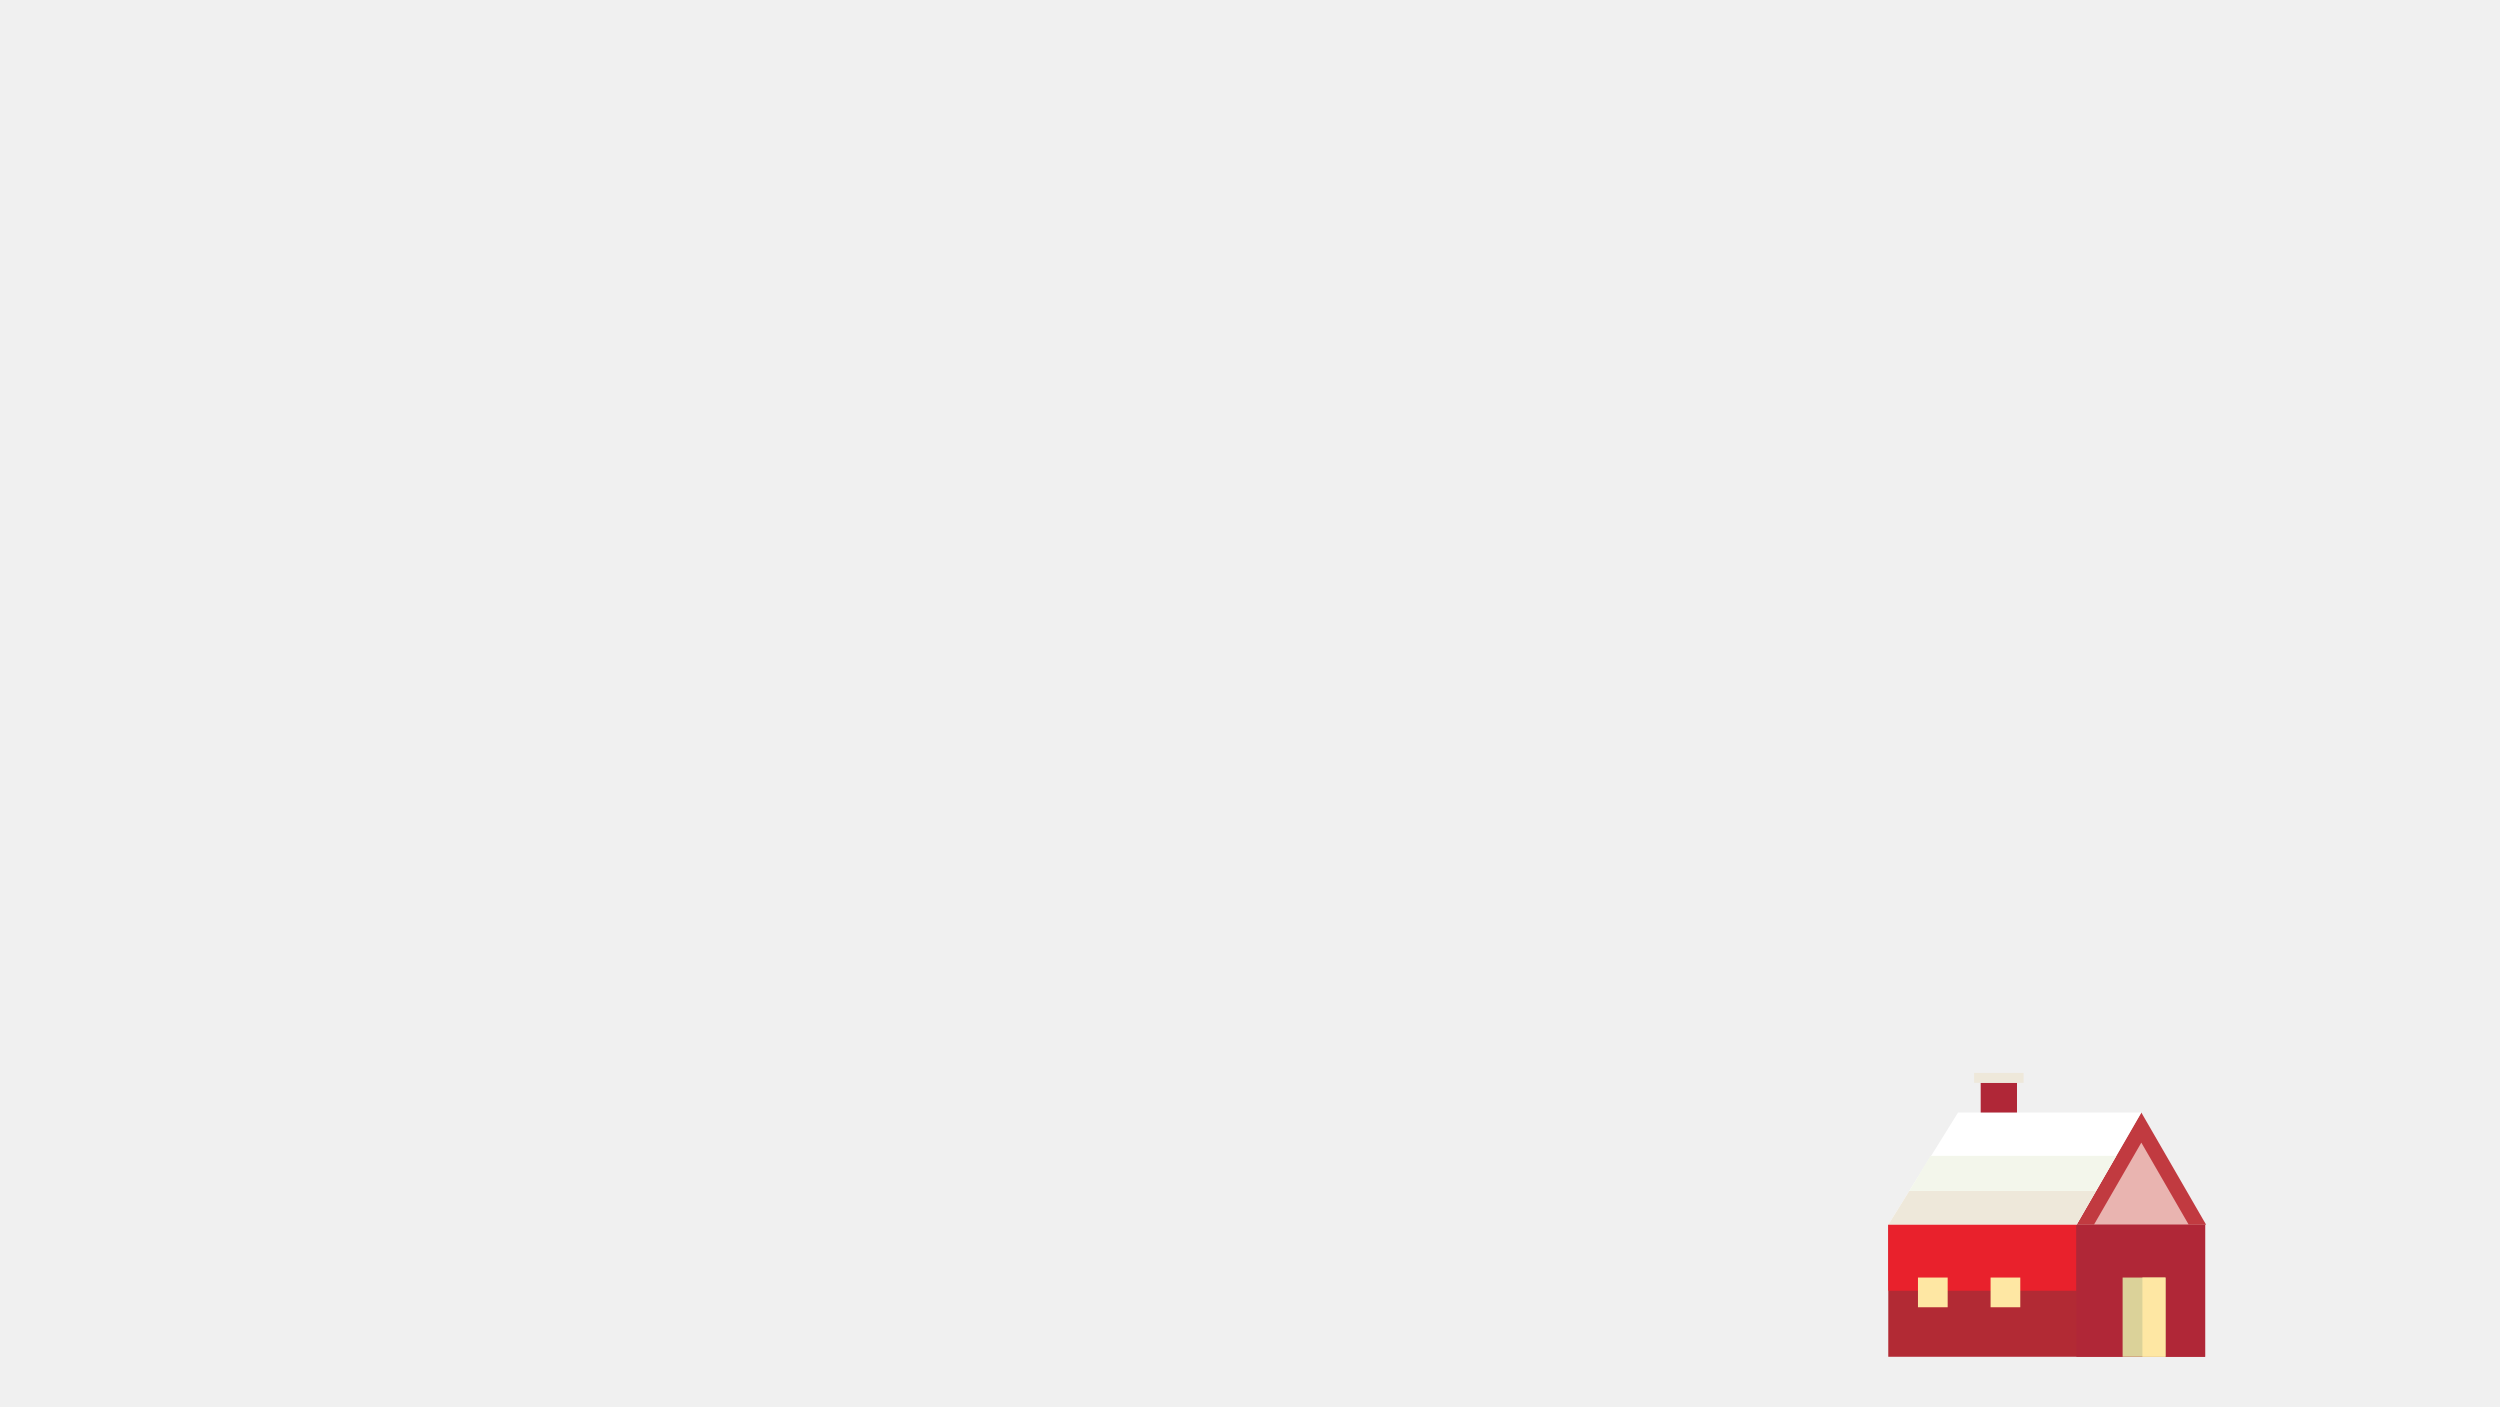
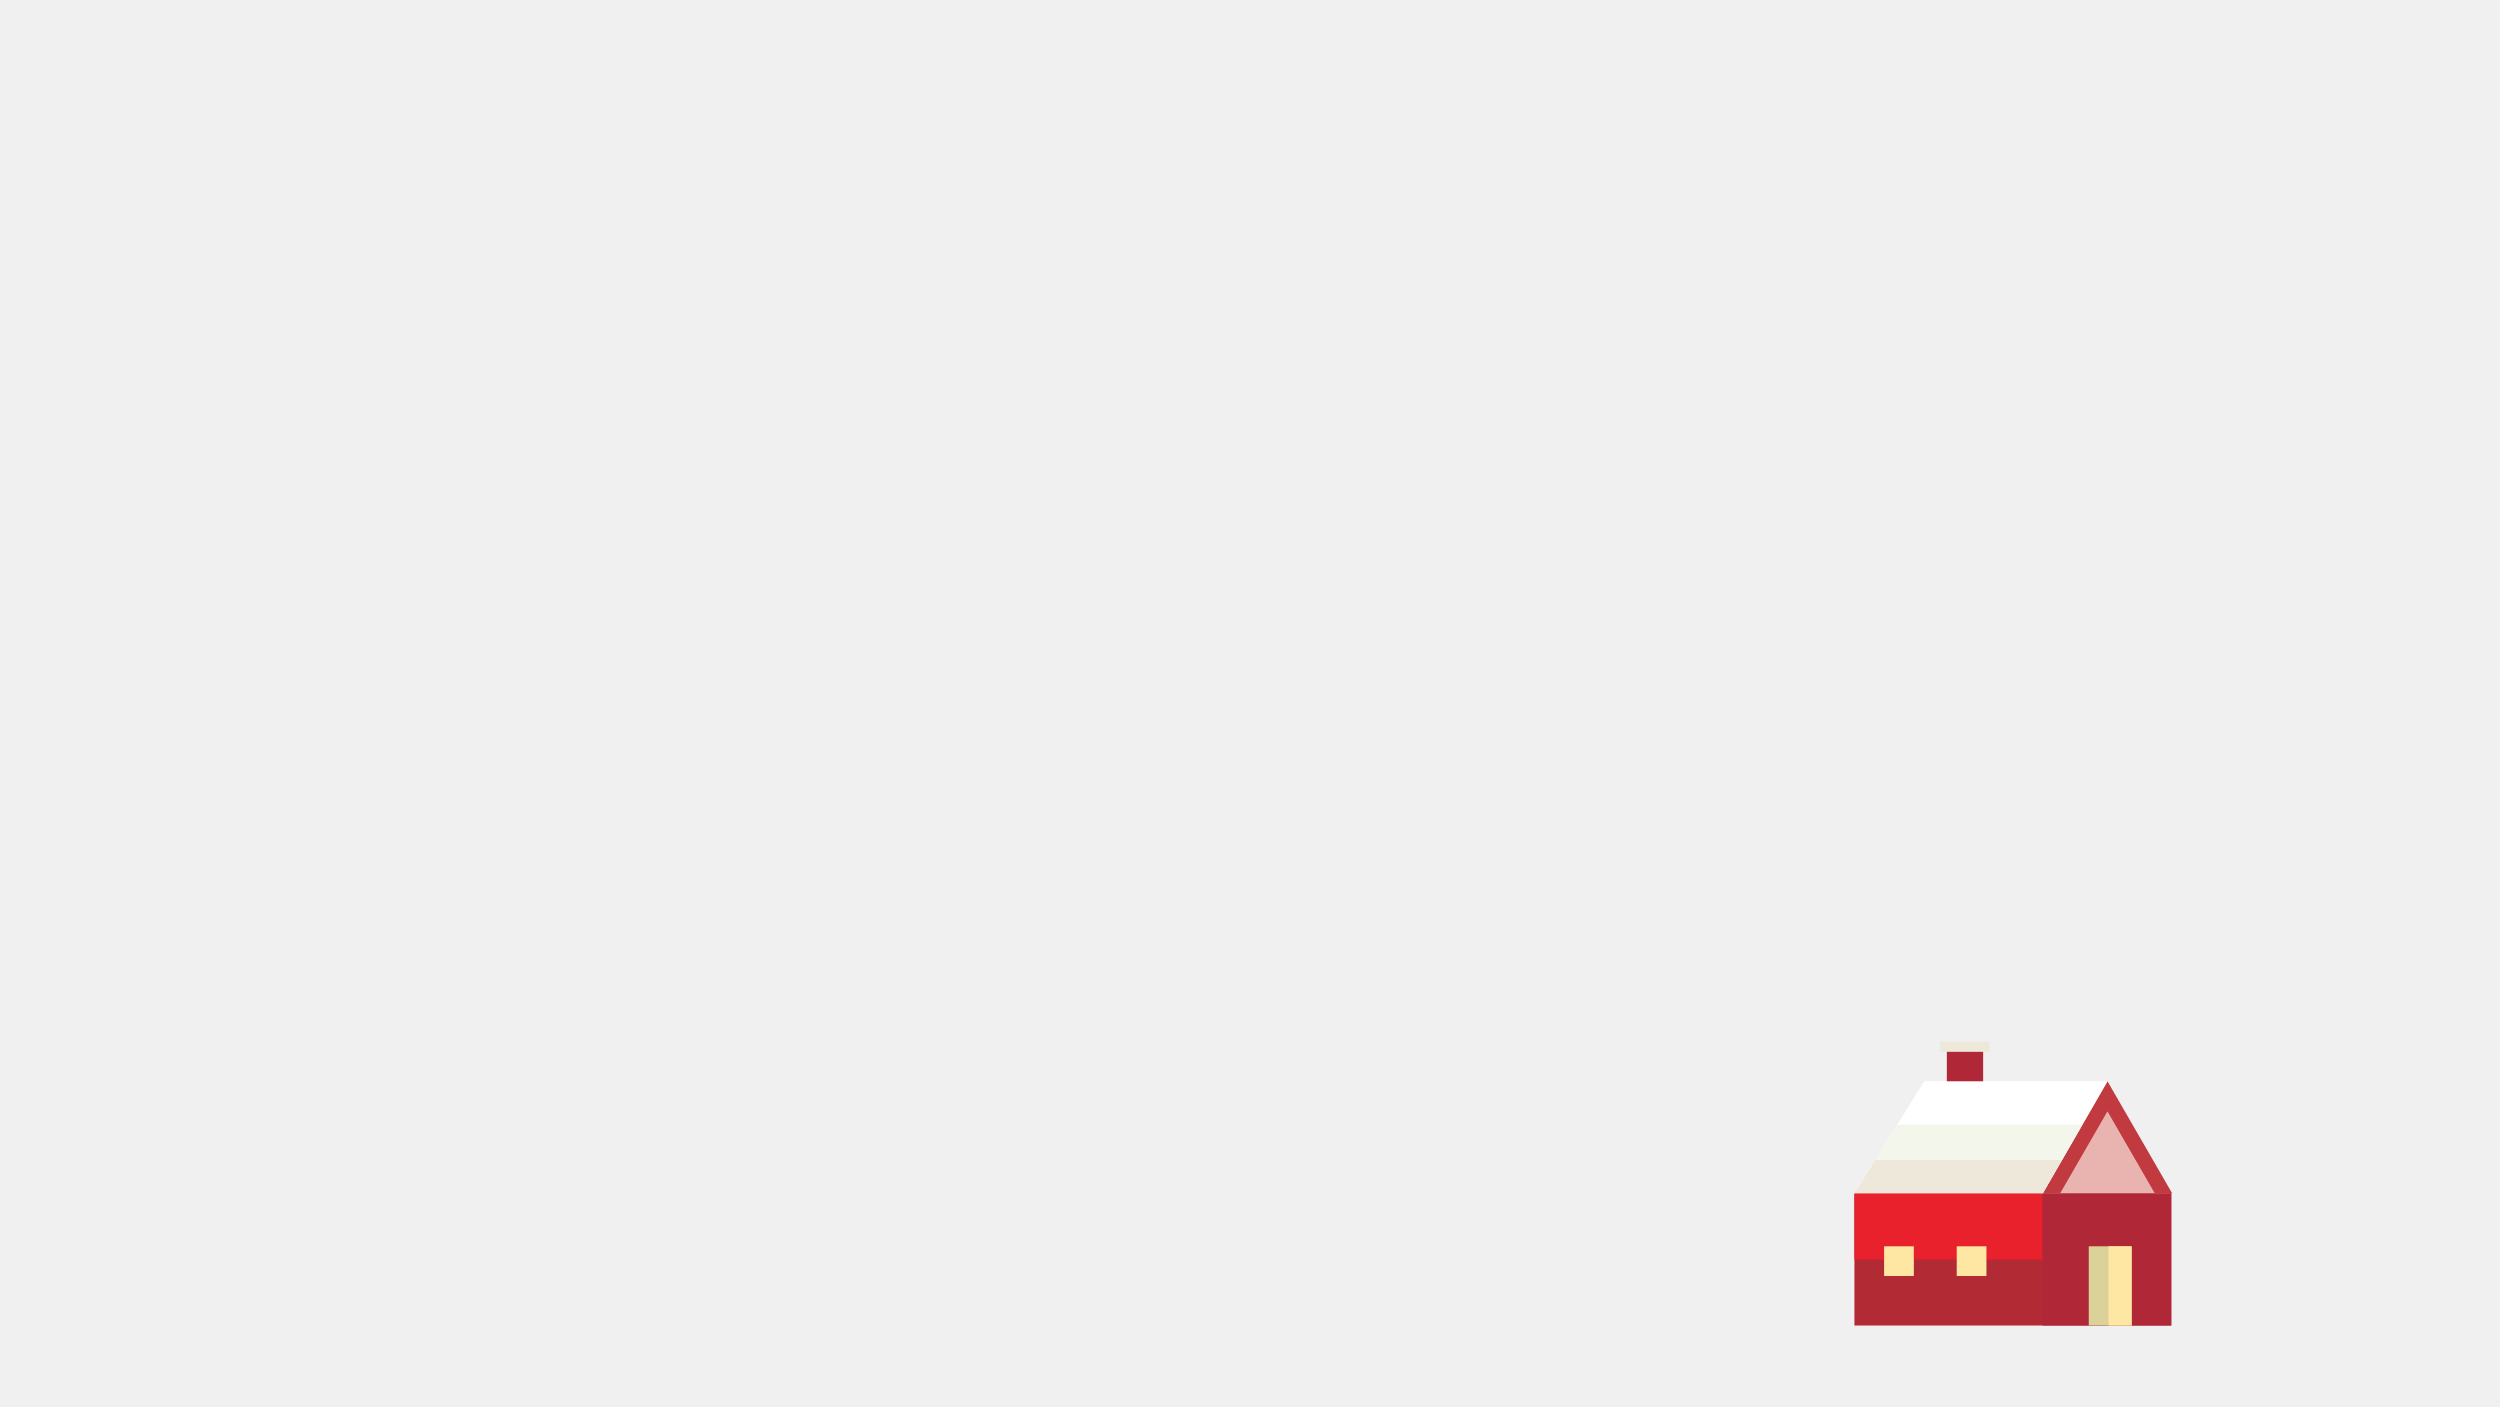
<svg xmlns="http://www.w3.org/2000/svg" id="_圖層_6" data-name="圖層 6" viewBox="0 0 1920 1080">
  <defs>
    <style>
      .cls-1 {
        fill: #b02737;
      }

      .cls-1, .cls-2, .cls-3, .cls-4, .cls-5, .cls-6, .cls-7, .cls-8, .cls-9, .cls-10 {
        stroke-width: 0px;
      }

      .cls-2 {
        fill: #b22a34;
      }

      .cls-3 {
        fill: #e9212c;
      }

      .cls-4 {
        fill: #eee8da;
      }

      .cls-5 {
        fill: #fee7a3;
      }

      .cls-6 {
        fill: #f3f6eb;
      }

      .cls-7 {
        fill: #fff;
      }

      .cls-8 {
        fill: #dbd299;
      }

      .cls-9 {
        fill: #e9b4b0;
      }

      .cls-10 {
        fill: #c13a40;
      }
    </style>
  </defs>
-   <rect class="cls-2" x="1450.19" y="940.6" width="243.35" height="101.4" />
-   <polygon class="cls-10" points="1644.54 854.42 1594.78 940.6 1694.3 940.6 1644.54 854.42" />
-   <polygon class="cls-9" points="1644.54 877.54 1608.22 940.45 1680.86 940.45 1644.54 877.54" />
-   <polygon class="cls-7" points="1644.54 854.42 1503.8 854.42 1450.19 940.6 1594.78 940.6 1644.54 854.42" />
-   <polygon class="cls-4" points="1466.35 914.62 1609.79 914.62 1594.78 940.6 1450.19 940.6 1466.35 914.62" />
-   <polygon class="cls-6" points="1625.33 887.69 1482.6 887.69 1466.35 914.62 1609.79 914.62 1625.33 887.69" />
-   <rect class="cls-3" x="1450.19" y="940.6" width="144.49" height="50.7" />
-   <rect class="cls-1" x="1594.68" y="940.6" width="98.86" height="101.4" />
-   <rect class="cls-8" x="1630.17" y="981.16" width="32.95" height="60.84" />
-   <rect class="cls-5" x="1645.37" y="981.16" width="17.74" height="60.84" />
-   <rect class="cls-1" x="1521.17" y="831.6" width="27.88" height="22.81" />
-   <rect class="cls-4" x="1516.1" y="824" width="38.02" height="7.6" />
-   <rect class="cls-5" x="1473" y="981.16" width="22.81" height="22.81" />
-   <rect class="cls-5" x="1528.77" y="981.16" width="22.81" height="22.81" />
+   <rect class="cls-2" x="1424.19" y="916.6" width="243.35" height="101.4" />
+   <polygon class="cls-10" points="1618.54 830.42 1568.78 916.6 1668.3 916.6 1618.54 830.42" />
+   <polygon class="cls-9" points="1618.54 853.54 1582.22 916.45 1654.86 916.45 1618.54 853.54" />
+   <polygon class="cls-7" points="1618.54 830.42 1477.8 830.42 1424.19 916.6 1568.78 916.6 1618.54 830.42" />
+   <polygon class="cls-4" points="1440.35 890.62 1583.79 890.62 1568.78 916.6 1424.19 916.6 1440.35 890.62" />
+   <polygon class="cls-6" points="1599.33 863.69 1456.6 863.69 1440.35 890.62 1583.79 890.62 1599.33 863.69" />
+   <rect class="cls-3" x="1424.19" y="916.6" width="144.49" height="50.7" />
+   <rect class="cls-1" x="1568.68" y="916.6" width="98.86" height="101.4" />
+   <rect class="cls-8" x="1604.17" y="957.16" width="32.95" height="60.84" />
+   <rect class="cls-5" x="1619.37" y="957.16" width="17.74" height="60.84" />
+   <rect class="cls-1" x="1495.17" y="807.6" width="27.88" height="22.81" />
+   <rect class="cls-4" x="1490.1" y="800" width="38.02" height="7.6" />
+   <rect class="cls-5" x="1447" y="957.16" width="22.81" height="22.81" />
+   <rect class="cls-5" x="1502.77" y="957.16" width="22.81" height="22.81" />
</svg>
